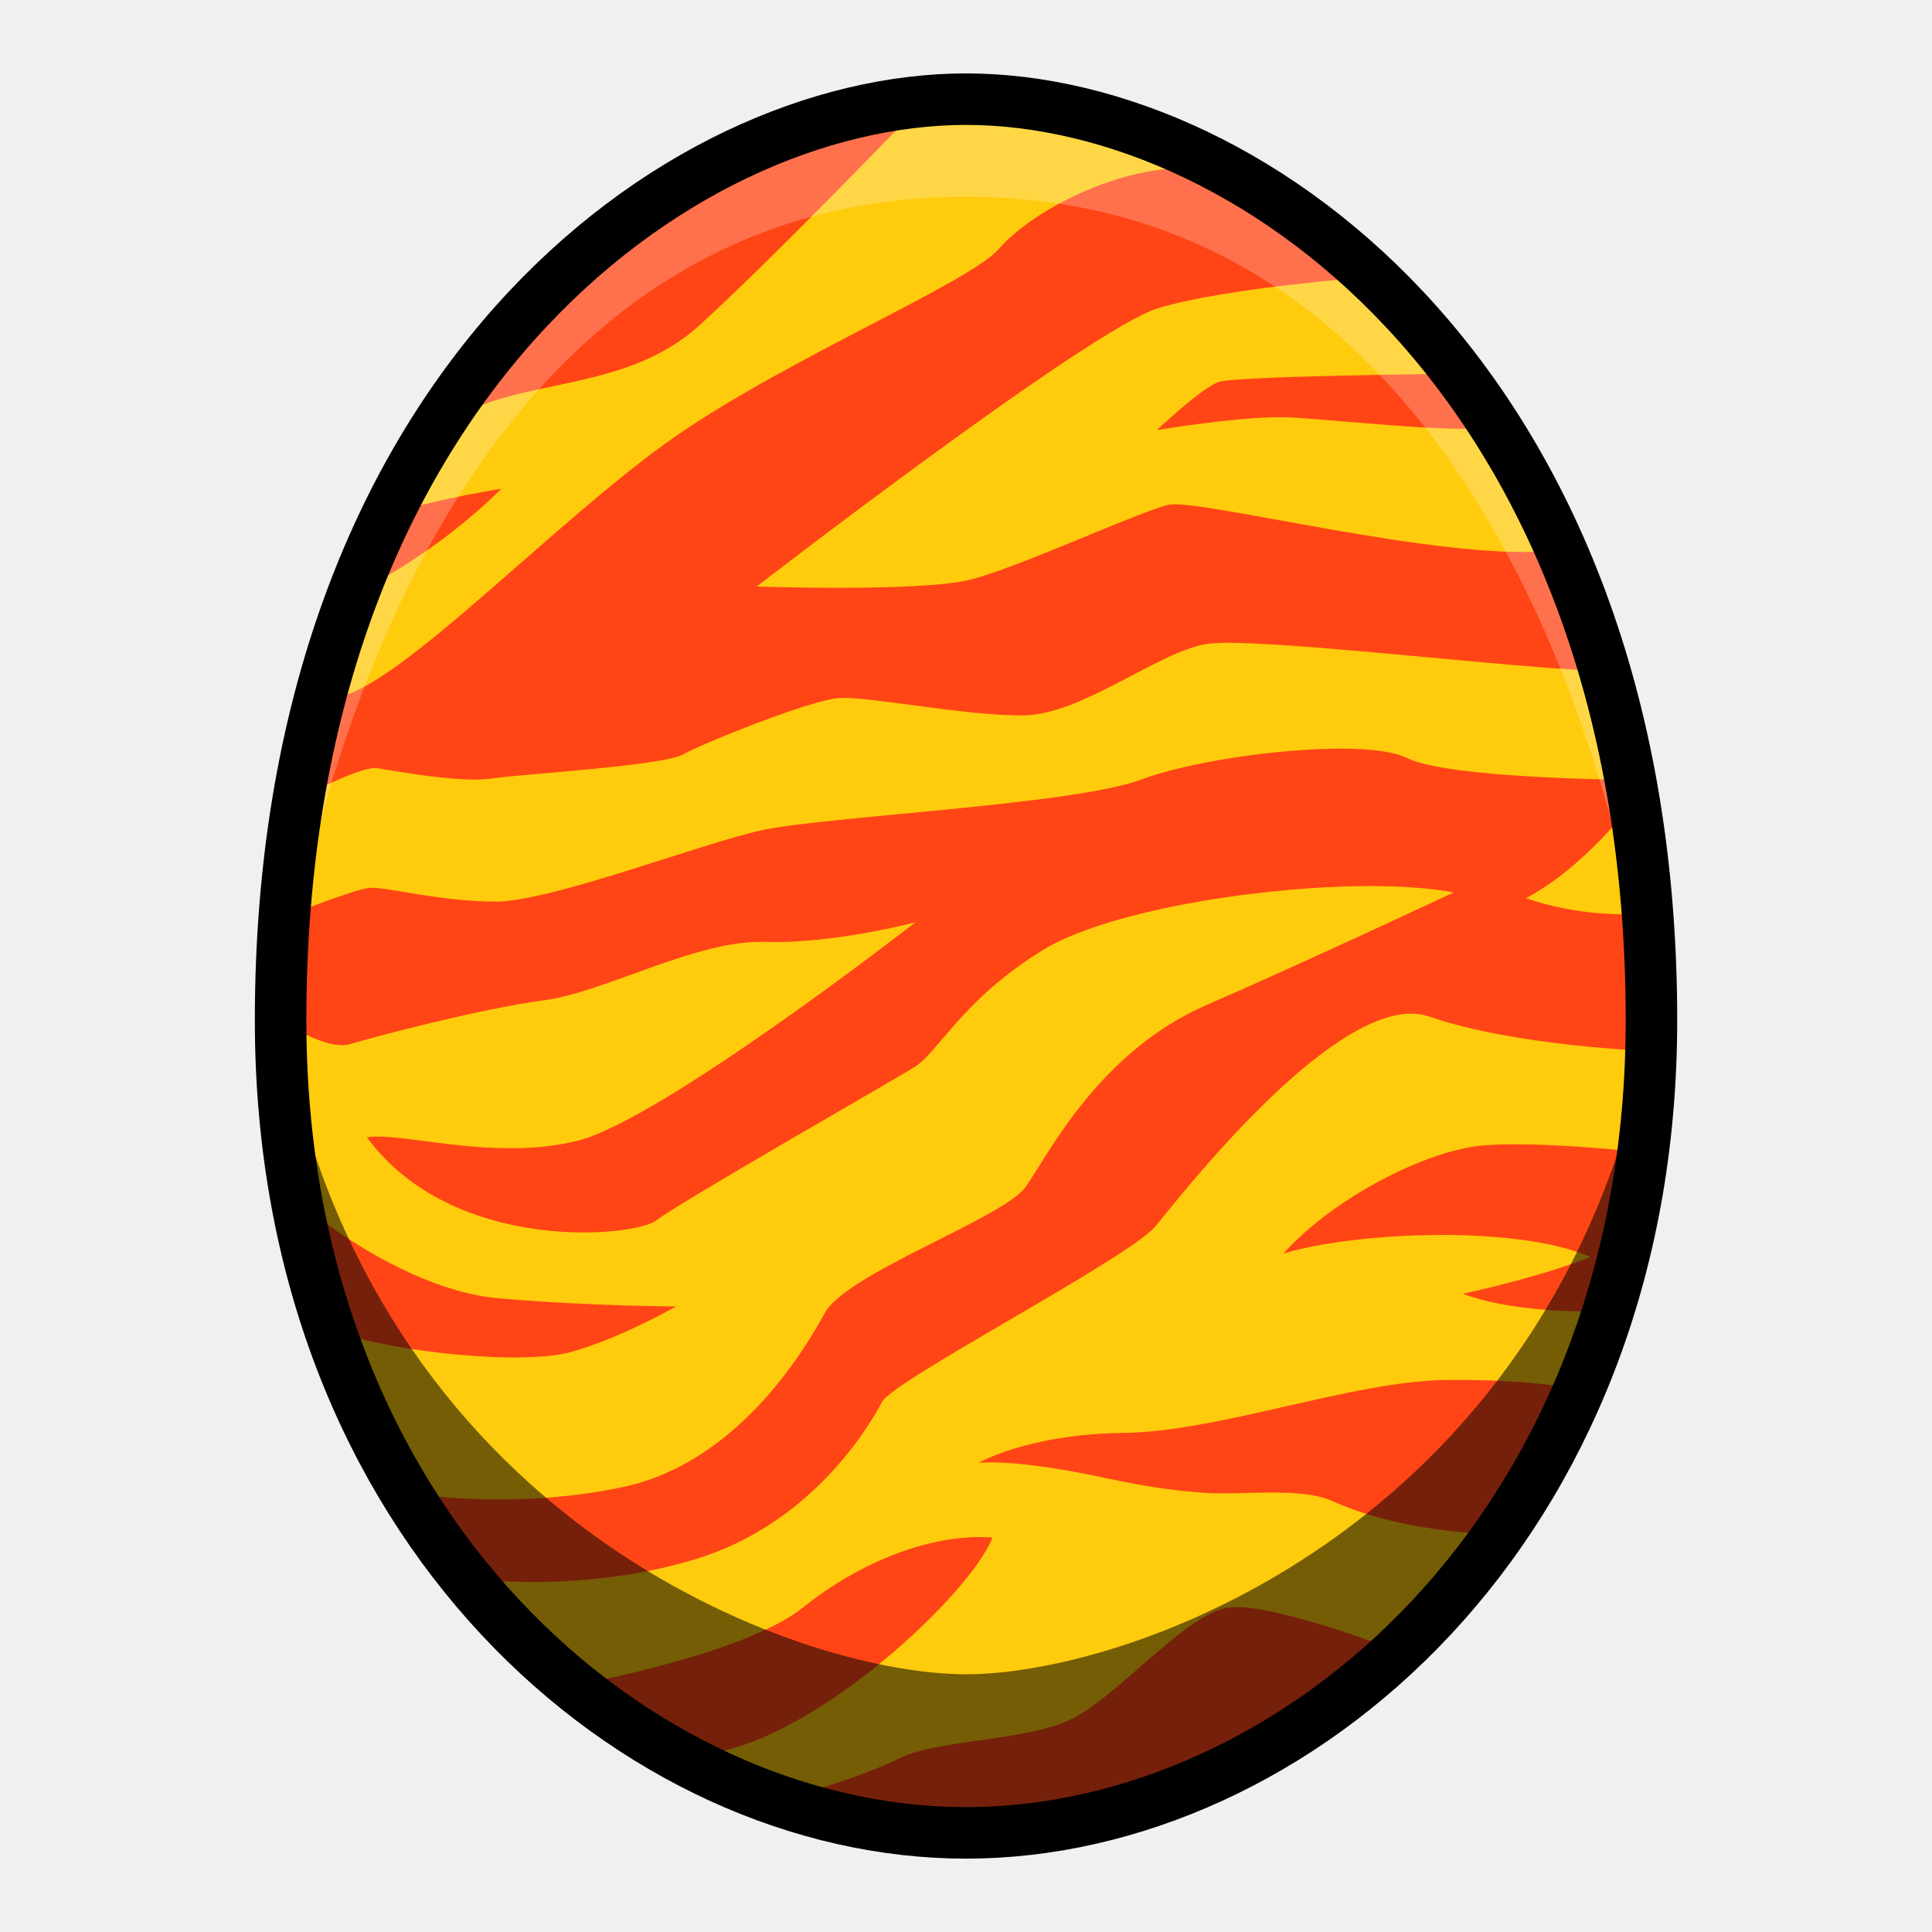
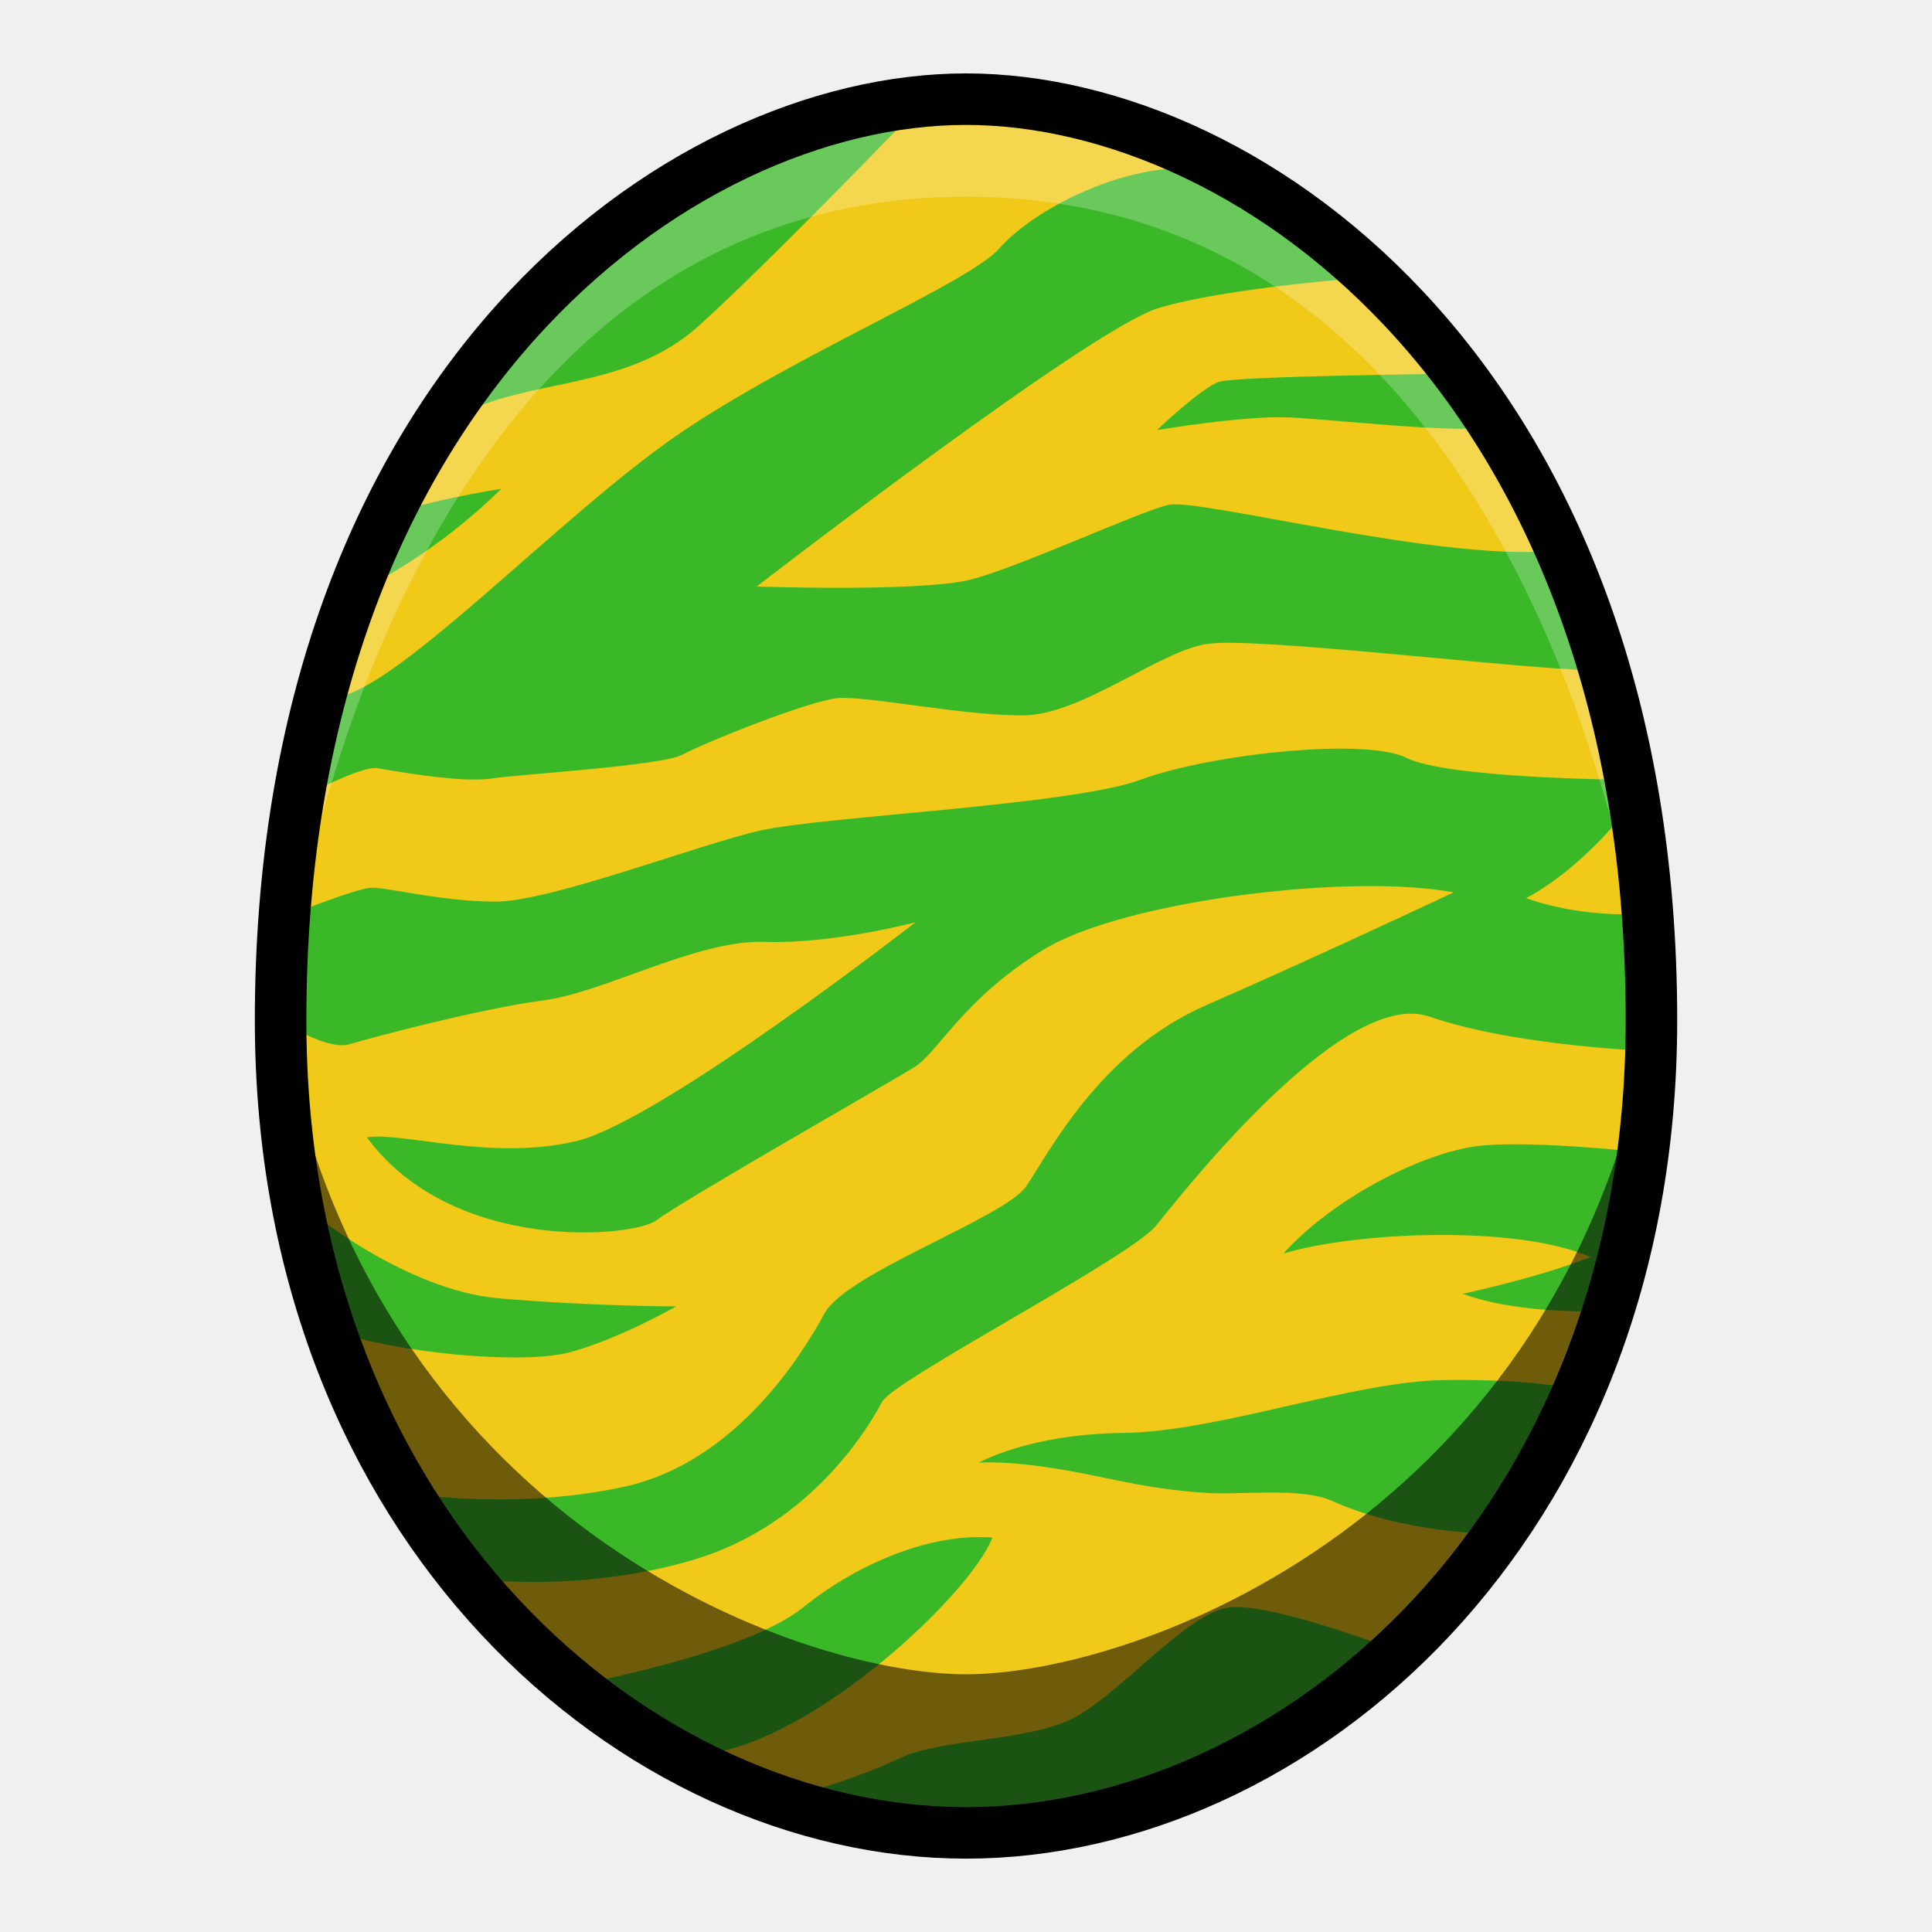
<svg xmlns="http://www.w3.org/2000/svg" viewBox="0 0 39.687 39.687">
-   <path d="M19.844 2.037c-5.953 0-14.08 5.977-14.08 18.922 0 10.442 7.34 16.692 14.08 16.692s14.08-6.25 14.08-16.692c0-12.945-8.127-18.922-14.08-18.922z" fill="#ff4515" />
-   <path d="M19.257 2.286c-.317.008-.5.03-.5.03s-2.882 3-4.394 4.37-3.59 1.062-5.008 1.89L7.937 10.63c.567-.307 2.363-.59 2.363-.59-1.37 1.347-2.717 1.985-2.717 1.985l-.638 2.29c1.276-.212 4.583-3.732 6.946-5.362 2.362-1.63 6.024-3.142 6.638-3.85.614-.71 2.291-1.654 3.85-1.654-2.02-1.099-4.172-1.187-5.122-1.163zm8.879 3.407s-2.953.213-4.347.638c-1.394.425-8.245 5.717-8.245 5.717s3.379.118 4.394-.142c1.016-.26 3.45-1.393 4.064-1.535.614-.142 5.575 1.157 7.843.945l-1.253-2.528c-.897.095-3.165-.166-4.087-.213-.921-.047-2.74.26-2.74.26s.921-.874 1.276-.992c.354-.118 4.795-.165 4.795-.165l-1.7-1.985zm-2.774 7.513a3.637 3.637 0 0 0-.581.023c-.992.166-2.551 1.441-3.733 1.465-1.18.023-3.236-.402-3.826-.354-.59.047-2.765.921-3.19 1.157-.425.236-3.307.402-3.945.496-.638.095-2.032-.165-2.339-.213-.307-.047-1.346.497-1.346.497l-.354 2.48s1.252-.496 1.559-.52c.307-.023 1.44.284 2.575.284 1.134 0 4.181-1.181 5.457-1.465 1.276-.283 6.402-.52 7.796-1.04 1.394-.52 4.606-.873 5.457-.448.85.425 4.488.449 4.488.449l.118.52s-.94 1.271-2.15 1.913c1.07.38 2.15.33 2.15.33l.402-1.96-.969-3.048c-1.157.02-5.77-.537-7.57-.566zm2.526 4.998c-2.28.038-5.221.547-6.461 1.309-1.654 1.016-2.15 2.103-2.646 2.41-.496.307-4.843 2.787-5.292 3.142-.449.354-4.181.703-5.953-1.702.709-.118 2.599.497 4.323.072 1.725-.425 6.946-4.489 6.946-4.489s-1.702.449-3.095.402c-1.394-.048-3.284 1.039-4.56 1.204-1.275.166-3.496.757-3.969.898-.472.142-1.417-.49-1.417-.49l.567 3.892s1.984 1.653 3.922 1.819c1.937.165 3.638.165 3.638.165s-1.205.685-2.197.945c-.992.26-3.591 0-4.772-.425l1.393 3.307s2.174.379 4.489-.118c2.315-.496 3.685-2.74 4.134-3.567.449-.827 3.685-1.96 4.134-2.599.449-.637 1.488-2.764 3.709-3.732 2.22-.969 5.08-2.315 5.08-2.315-.526-.1-1.213-.14-1.973-.128zm1.127 2.619c-1.825-.036-4.764 3.74-5.273 4.36-.544.66-5.386 3.165-5.623 3.614-.236.45-1.417 2.504-3.85 3.237-2.434.732-4.725.377-4.725.377l2.197 2.221s3.544-.638 4.748-1.606c1.205-.969 2.693-1.536 3.898-1.441-.449 1.157-3.638 4.157-5.859 4.44l1.56.946s1.512-.426 2.386-.85c.874-.426 2.716-.331 3.661-.875.945-.543 2.244-2.078 3.071-2.22.827-.142 3.402.85 3.402.85l2.339-2.362s-1.961.047-3.591-.685c-.63-.283-1.848-.114-2.577-.162-1.157-.076-1.836-.27-2.69-.43-1.395-.259-1.985-.188-1.985-.188s1.015-.59 2.976-.614c1.961-.024 4.701-1.063 6.615-1.087 1.913-.023 2.787.213 2.787.213l.567-1.63s-1.795.095-3-.354c0 0 1.56-.331 2.622-.756-1.512-.662-4.819-.52-6.307-.071 1.04-1.158 2.953-2.127 4.11-2.221 1.158-.095 3.26.142 3.26.142l.19-2.079s-2.788-.095-4.56-.709a1.13 1.13 0 0 0-.35-.06z" fill="#ffcb0d" />
+   <path d="M19.844 2.037c-5.953 0-14.08 5.977-14.08 18.922 0 10.442 7.34 16.692 14.08 16.692s14.08-6.25 14.08-16.692c0-12.945-8.127-18.922-14.08-18.922z" fill="#3bb828" />
+   <path d="M19.257 2.286c-.317.008-.5.03-.5.03s-2.882 3-4.394 4.37-3.59 1.062-5.008 1.89L7.937 10.63c.567-.307 2.363-.59 2.363-.59-1.37 1.347-2.717 1.985-2.717 1.985l-.638 2.29c1.276-.212 4.583-3.732 6.946-5.362 2.362-1.63 6.024-3.142 6.638-3.85.614-.71 2.291-1.654 3.85-1.654-2.02-1.099-4.172-1.187-5.122-1.163zm8.879 3.407s-2.953.213-4.347.638c-1.394.425-8.245 5.717-8.245 5.717s3.379.118 4.394-.142c1.016-.26 3.45-1.393 4.064-1.535.614-.142 5.575 1.157 7.843.945l-1.253-2.528c-.897.095-3.165-.166-4.087-.213-.921-.047-2.74.26-2.74.26s.921-.874 1.276-.992c.354-.118 4.795-.165 4.795-.165l-1.7-1.985zm-2.774 7.513a3.637 3.637 0 0 0-.581.023c-.992.166-2.551 1.441-3.733 1.465-1.18.023-3.236-.402-3.826-.354-.59.047-2.765.921-3.19 1.157-.425.236-3.307.402-3.945.496-.638.095-2.032-.165-2.339-.213-.307-.047-1.346.497-1.346.497l-.354 2.48s1.252-.496 1.559-.52c.307-.023 1.44.284 2.575.284 1.134 0 4.181-1.181 5.457-1.465 1.276-.283 6.402-.52 7.796-1.04 1.394-.52 4.606-.873 5.457-.448.85.425 4.488.449 4.488.449l.118.52s-.94 1.271-2.15 1.913c1.07.38 2.15.33 2.15.33l.402-1.96-.969-3.048c-1.157.02-5.77-.537-7.57-.566zm2.526 4.998c-2.28.038-5.221.547-6.461 1.309-1.654 1.016-2.15 2.103-2.646 2.41-.496.307-4.843 2.787-5.292 3.142-.449.354-4.181.703-5.953-1.702.709-.118 2.599.497 4.323.072 1.725-.425 6.946-4.489 6.946-4.489s-1.702.449-3.095.402c-1.394-.048-3.284 1.039-4.56 1.204-1.275.166-3.496.757-3.969.898-.472.142-1.417-.49-1.417-.49l.567 3.892s1.984 1.653 3.922 1.819c1.937.165 3.638.165 3.638.165s-1.205.685-2.197.945c-.992.26-3.591 0-4.772-.425l1.393 3.307s2.174.379 4.489-.118c2.315-.496 3.685-2.74 4.134-3.567.449-.827 3.685-1.96 4.134-2.599.449-.637 1.488-2.764 3.709-3.732 2.22-.969 5.08-2.315 5.08-2.315-.526-.1-1.213-.14-1.973-.128zm1.127 2.619c-1.825-.036-4.764 3.74-5.273 4.36-.544.66-5.386 3.165-5.623 3.614-.236.45-1.417 2.504-3.85 3.237-2.434.732-4.725.377-4.725.377l2.197 2.221s3.544-.638 4.748-1.606c1.205-.969 2.693-1.536 3.898-1.441-.449 1.157-3.638 4.157-5.859 4.44l1.56.946s1.512-.426 2.386-.85c.874-.426 2.716-.331 3.661-.875.945-.543 2.244-2.078 3.071-2.22.827-.142 3.402.85 3.402.85l2.339-2.362s-1.961.047-3.591-.685c-.63-.283-1.848-.114-2.577-.162-1.157-.076-1.836-.27-2.69-.43-1.395-.259-1.985-.188-1.985-.188s1.015-.59 2.976-.614c1.961-.024 4.701-1.063 6.615-1.087 1.913-.023 2.787.213 2.787.213l.567-1.63s-1.795.095-3-.354c0 0 1.56-.331 2.622-.756-1.512-.662-4.819-.52-6.307-.071 1.04-1.158 2.953-2.127 4.11-2.221 1.158-.095 3.26.142 3.26.142l.19-2.079s-2.788-.095-4.56-.709a1.13 1.13 0 0 0-.35-.06z" fill="#f0c919" />
  <path d="M19.844 2.037c-8.886 0-14.08 9.48-14.08 18.922 0 0 1.718-16.918 14.08-16.918s14.08 16.918 14.08 16.918c0-9.441-5.195-18.922-14.08-18.922z" opacity=".238" fill="#fff" />
  <path d="M5.764 20.96c.25 12.681 10.938 16.69 14.08 16.69 3.141 0 13.83-4.009 14.08-16.69-1.822 10.269-10.607 13.433-14.08 13.433-3.474 0-12.258-3.164-14.08-13.434z" opacity=".541" />
  <path d="M19.844 2.037c-5.953 0-14.08 5.976-14.08 18.922 0 10.442 7.34 16.692 14.08 16.692s14.08-6.25 14.08-16.692c0-12.946-8.127-18.922-14.08-18.922z" fill="none" stroke="#000" stroke-width="1.058" />
</svg>
